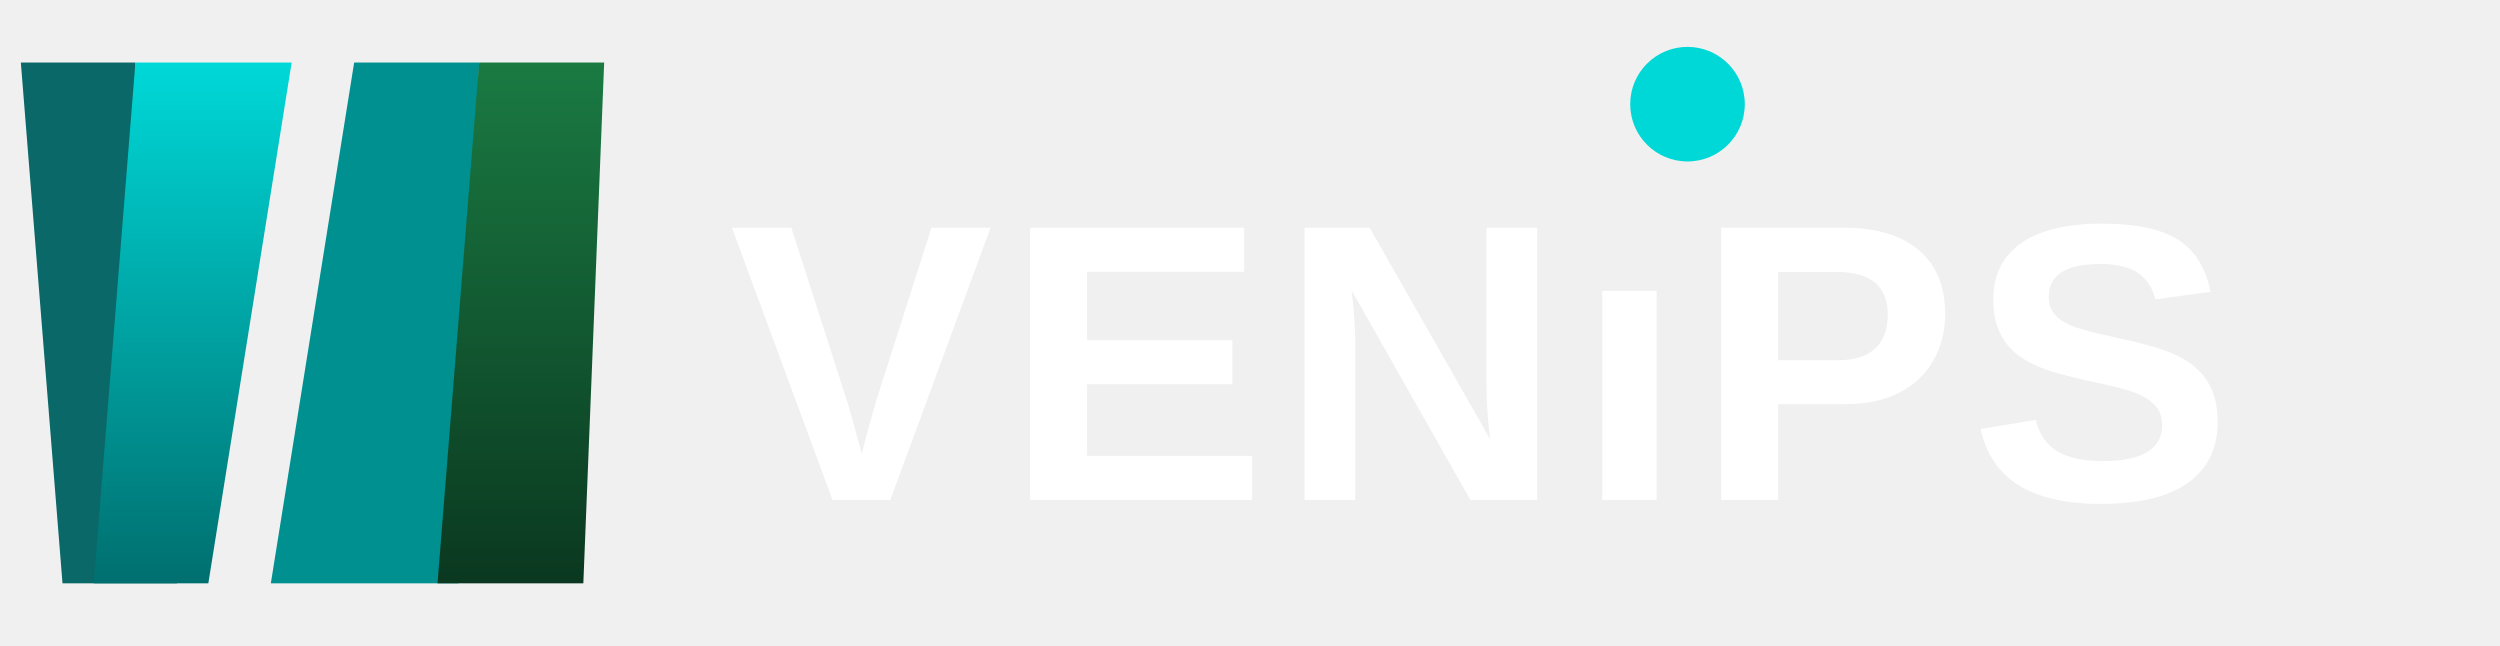
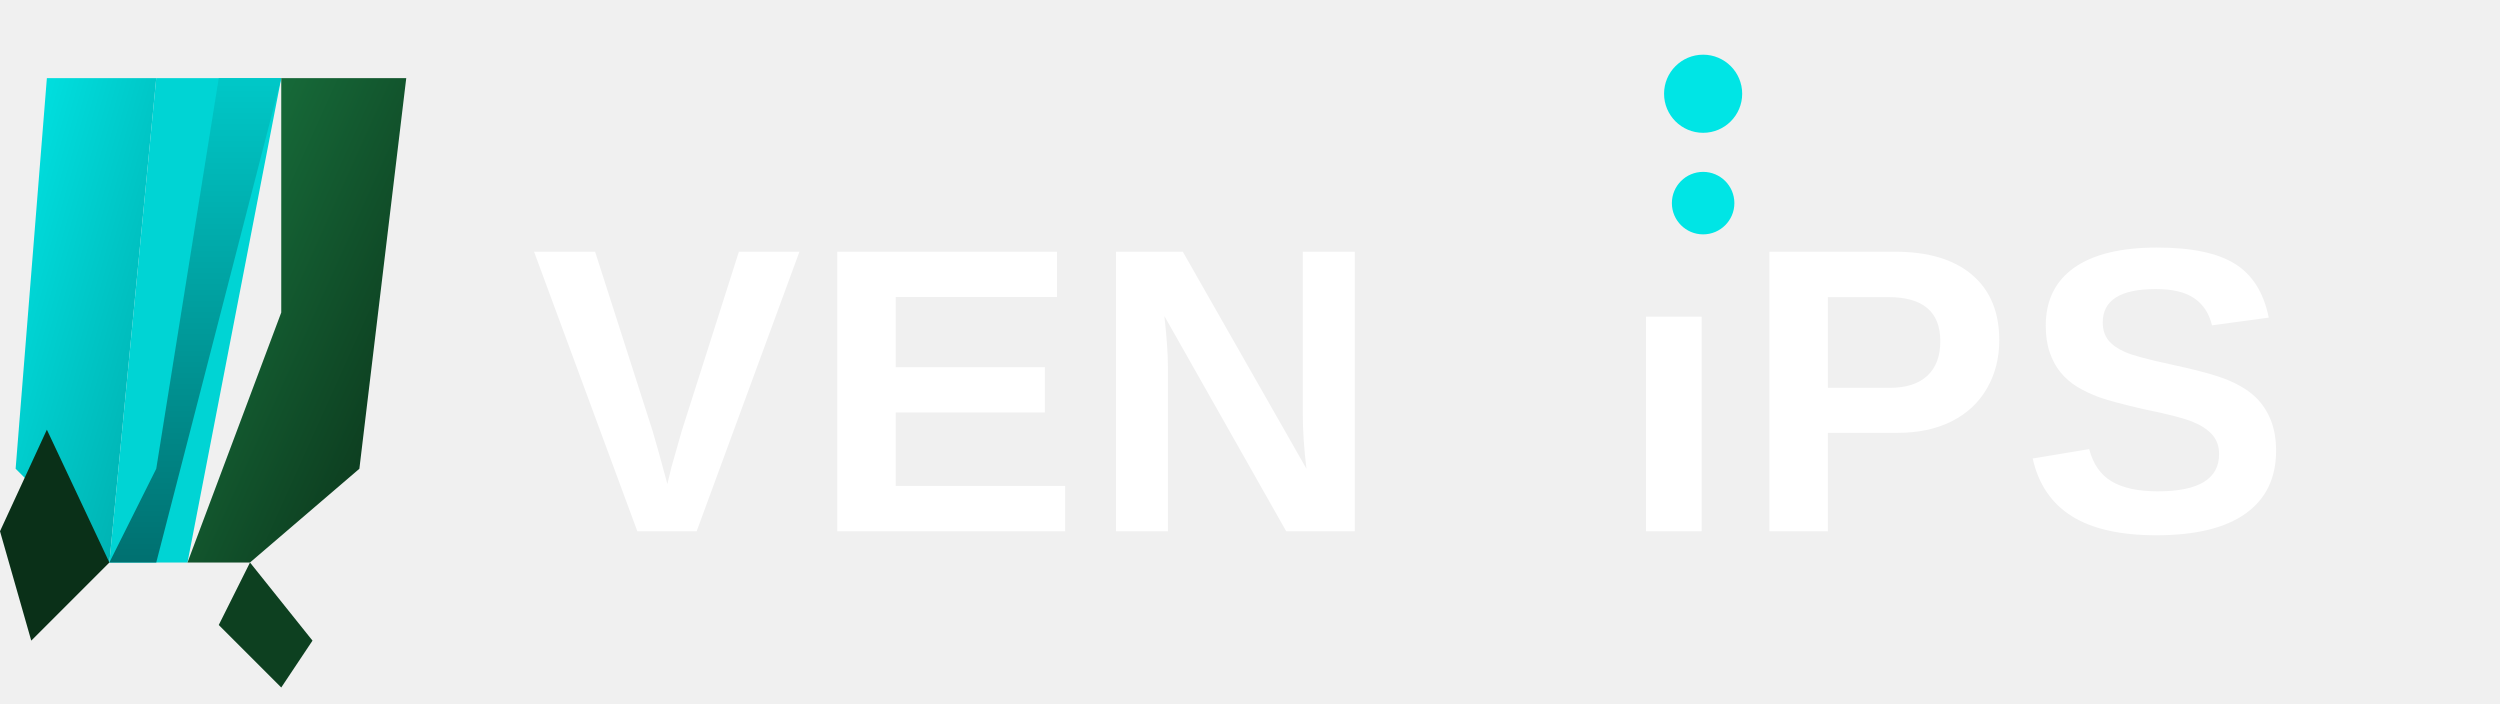
- <svg xmlns="http://www.w3.org/2000/svg" viewBox="0 0 240 62">
+ <svg xmlns="http://www.w3.org/2000/svg" viewBox="0 0 320 90">
  <defs>
-     <linearGradient id="tealGrad" x1="0%" y1="0%" x2="0%" y2="100%">
-       <stop offset="0%" stop-color="#00D8D8" />
-       <stop offset="100%" stop-color="#006F6F" />
+     <linearGradient id="cyanL" x1="0%" y1="0%" x2="100%" y2="100%">
+       <stop offset="0%" stop-color="#00E5E5" />
+       <stop offset="100%" stop-color="#00AAAA" />
    </linearGradient>
-     <linearGradient id="greenGrad" x1="0%" y1="0%" x2="0%" y2="100%">
+     <linearGradient id="greenD" x1="0%" y1="0%" x2="100%" y2="100%">
      <stop offset="0%" stop-color="#1A7A42" />
-       <stop offset="100%" stop-color="#0A3820" />
+       <stop offset="100%" stop-color="#0A3018" />
+     </linearGradient>
+     <linearGradient id="tealM" x1="0%" y1="0%" x2="0%" y2="100%">
+       <stop offset="0%" stop-color="#00C8C8" />
+       <stop offset="100%" stop-color="#007070" />
    </linearGradient>
  </defs>
-   <polygon points="2,6 13,6 17,56 6,56" fill="#0A6868" />
-   <polygon points="13,6 28,6 20,56 9,56" fill="url(#tealGrad)" />
-   <polygon points="34,6 46,6 44,56 26,56" fill="#009090" />
-   <polygon points="46,6 58,6 56,56 42,56" fill="url(#greenGrad)" />
-   <text x="70" y="48" font-family="'Arial Black', 'Arial Bold', Arial, sans-serif" font-size="38" font-weight="900" fill="white" letter-spacing="1">VENıPS</text>
-   <circle cx="162" cy="10" r="5.5" fill="#00D8D8" />
+   <polygon points="6,10 20,10 14,72 2,60" fill="url(#cyanL)" />
+   <polygon points="20,10 36,10 24,72 14,72" fill="#00D4D4" />
+   <polygon points="28,10 40,10 36,10 20,72 14,72 20,60" fill="url(#tealM)" />
+   <polygon points="36,10 52,10 46,60 32,72 24,72 36,40" fill="url(#greenD)" />
+   <polygon points="6,55 14,72 4,82 0,68" fill="#0A3018" />
+   <polygon points="32,72 40,82 36,88 28,80" fill="#0D4020" />
+   <text x="68" y="68" font-family="'Arial Black', 'Arial Bold', Arial, sans-serif" font-size="52" font-weight="900" fill="white" letter-spacing="1">VEN</text>
+   <text x="207" y="68" font-family="'Arial Black', 'Arial Bold', Arial, sans-serif" font-size="52" font-weight="900" fill="white" letter-spacing="1">ı</text>
+   <text x="223" y="68" font-family="'Arial Black', 'Arial Bold', Arial, sans-serif" font-size="52" font-weight="900" fill="white" letter-spacing="1">PS</text>
+   <circle cx="218" cy="12" r="5" fill="#00E5E5" />
+   <circle cx="218" cy="26" r="4" fill="#00E5E5" />
</svg>
